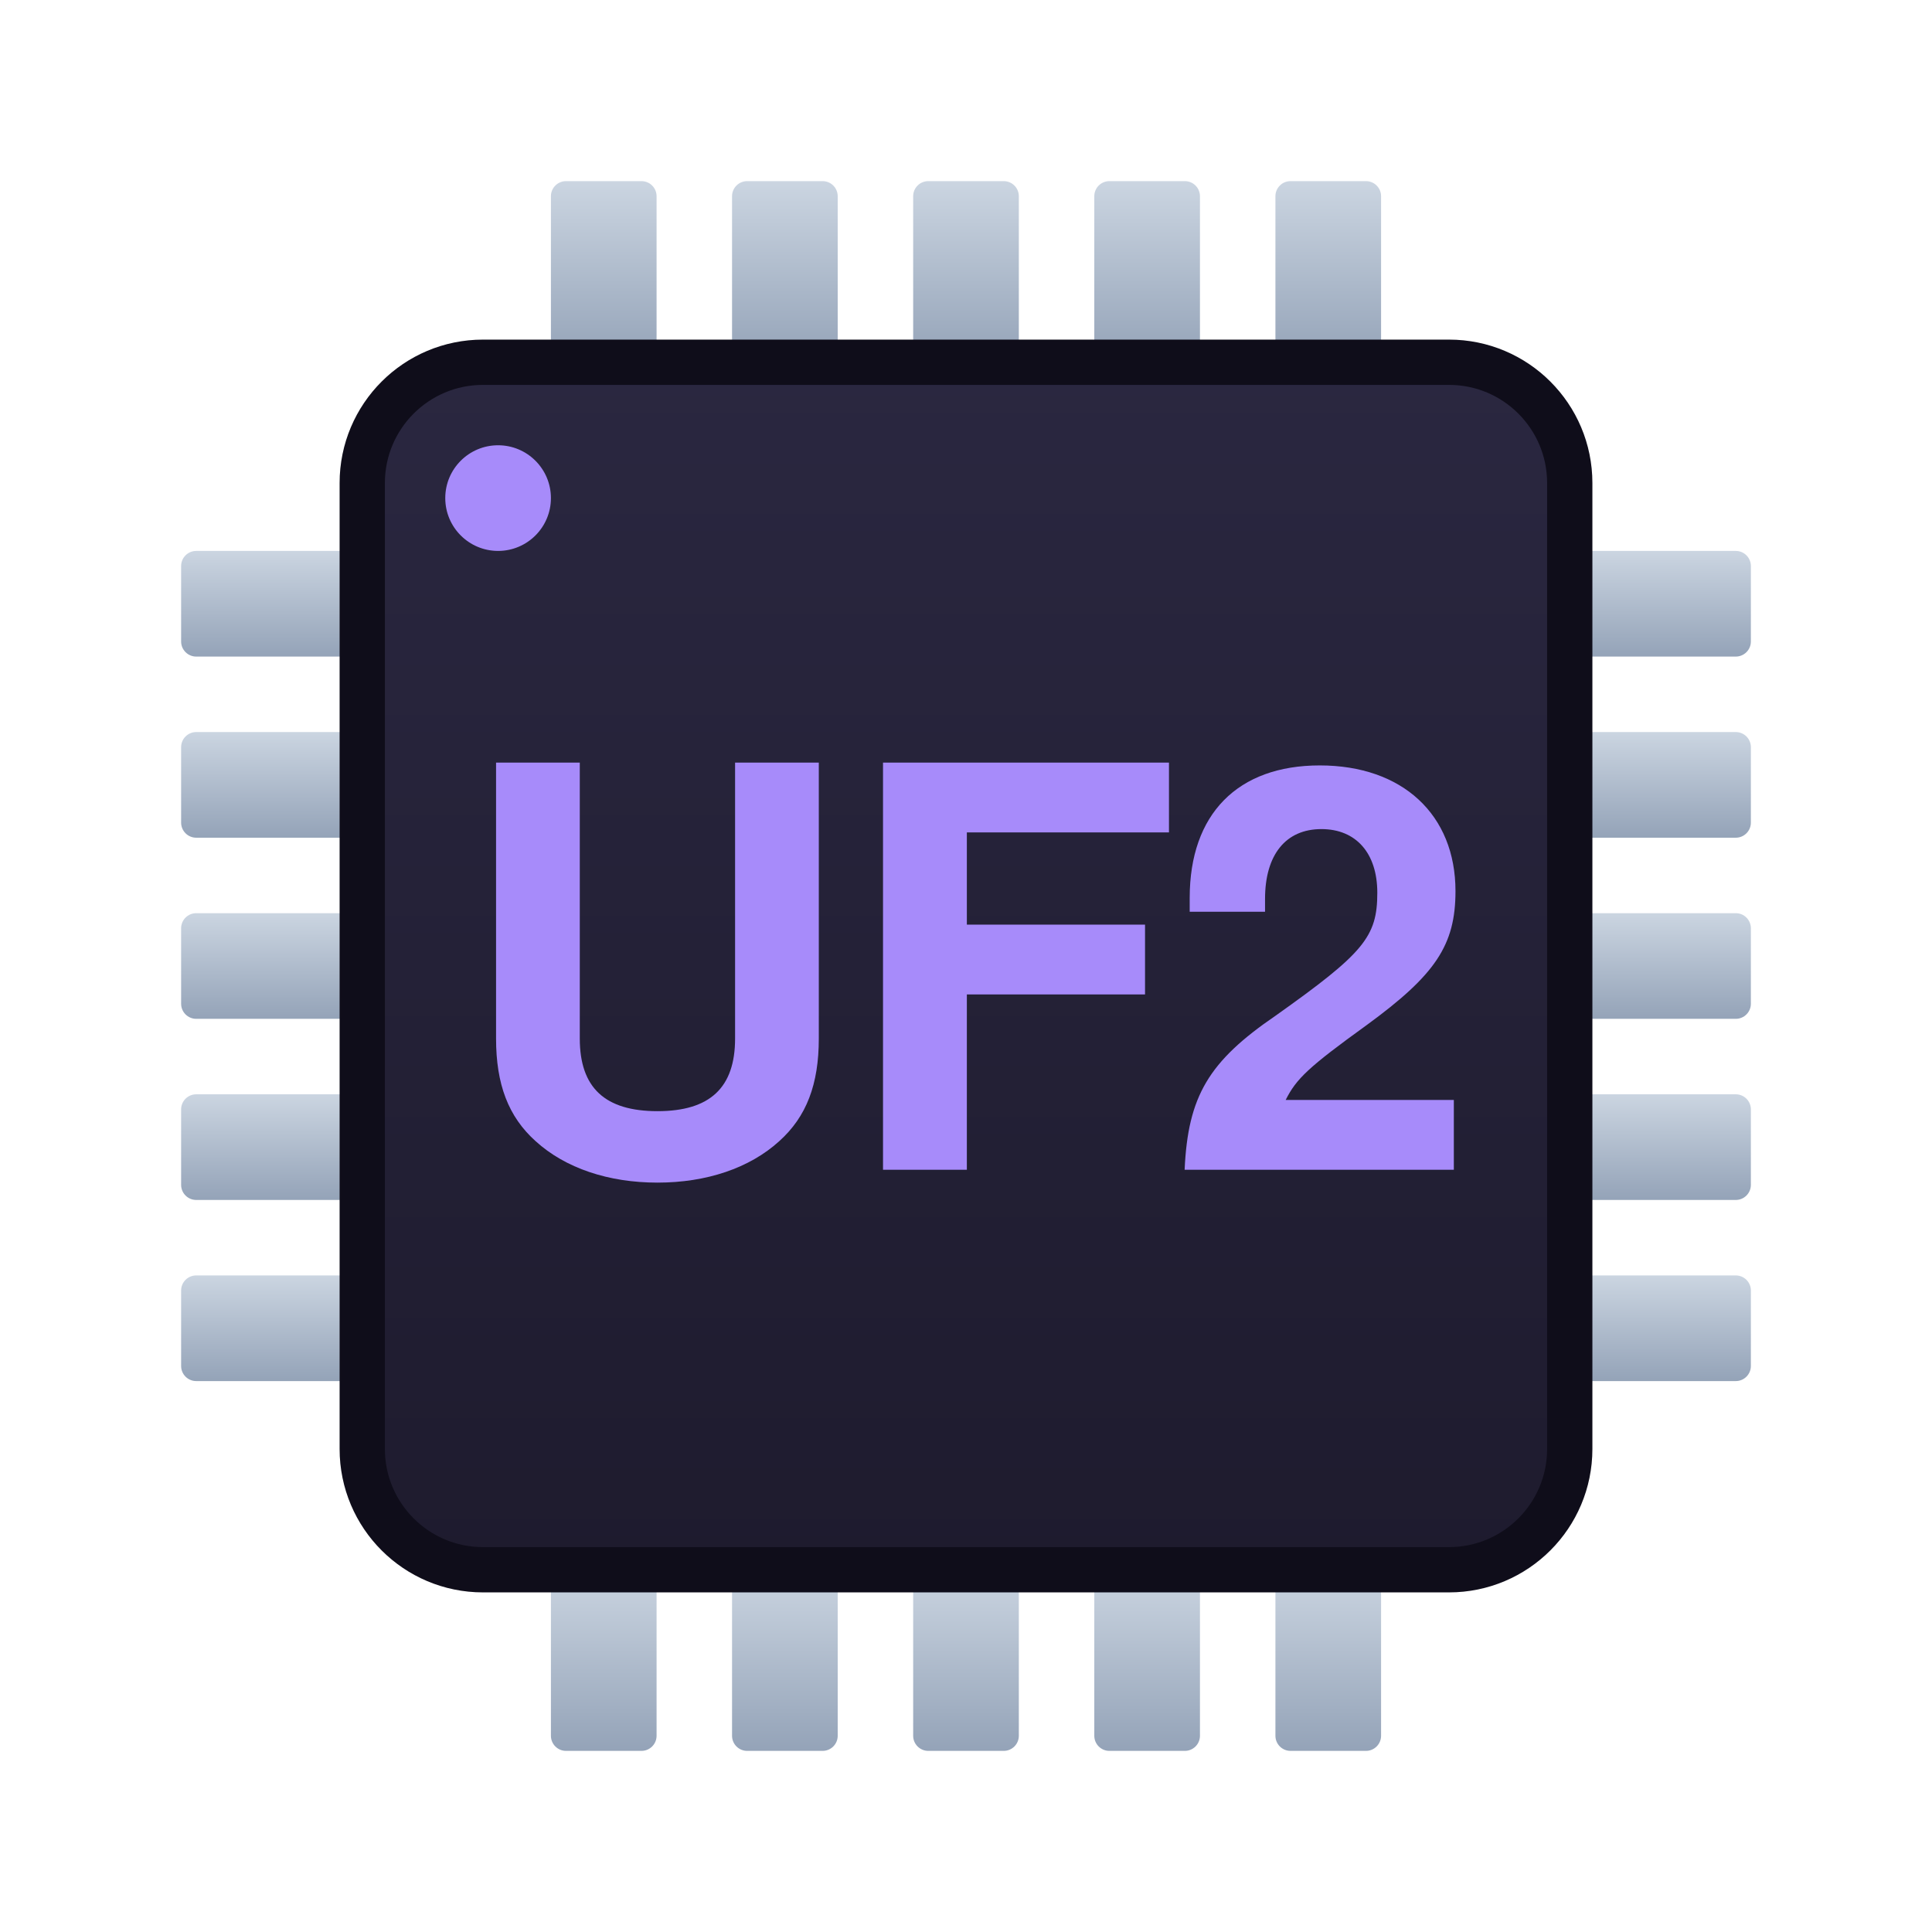
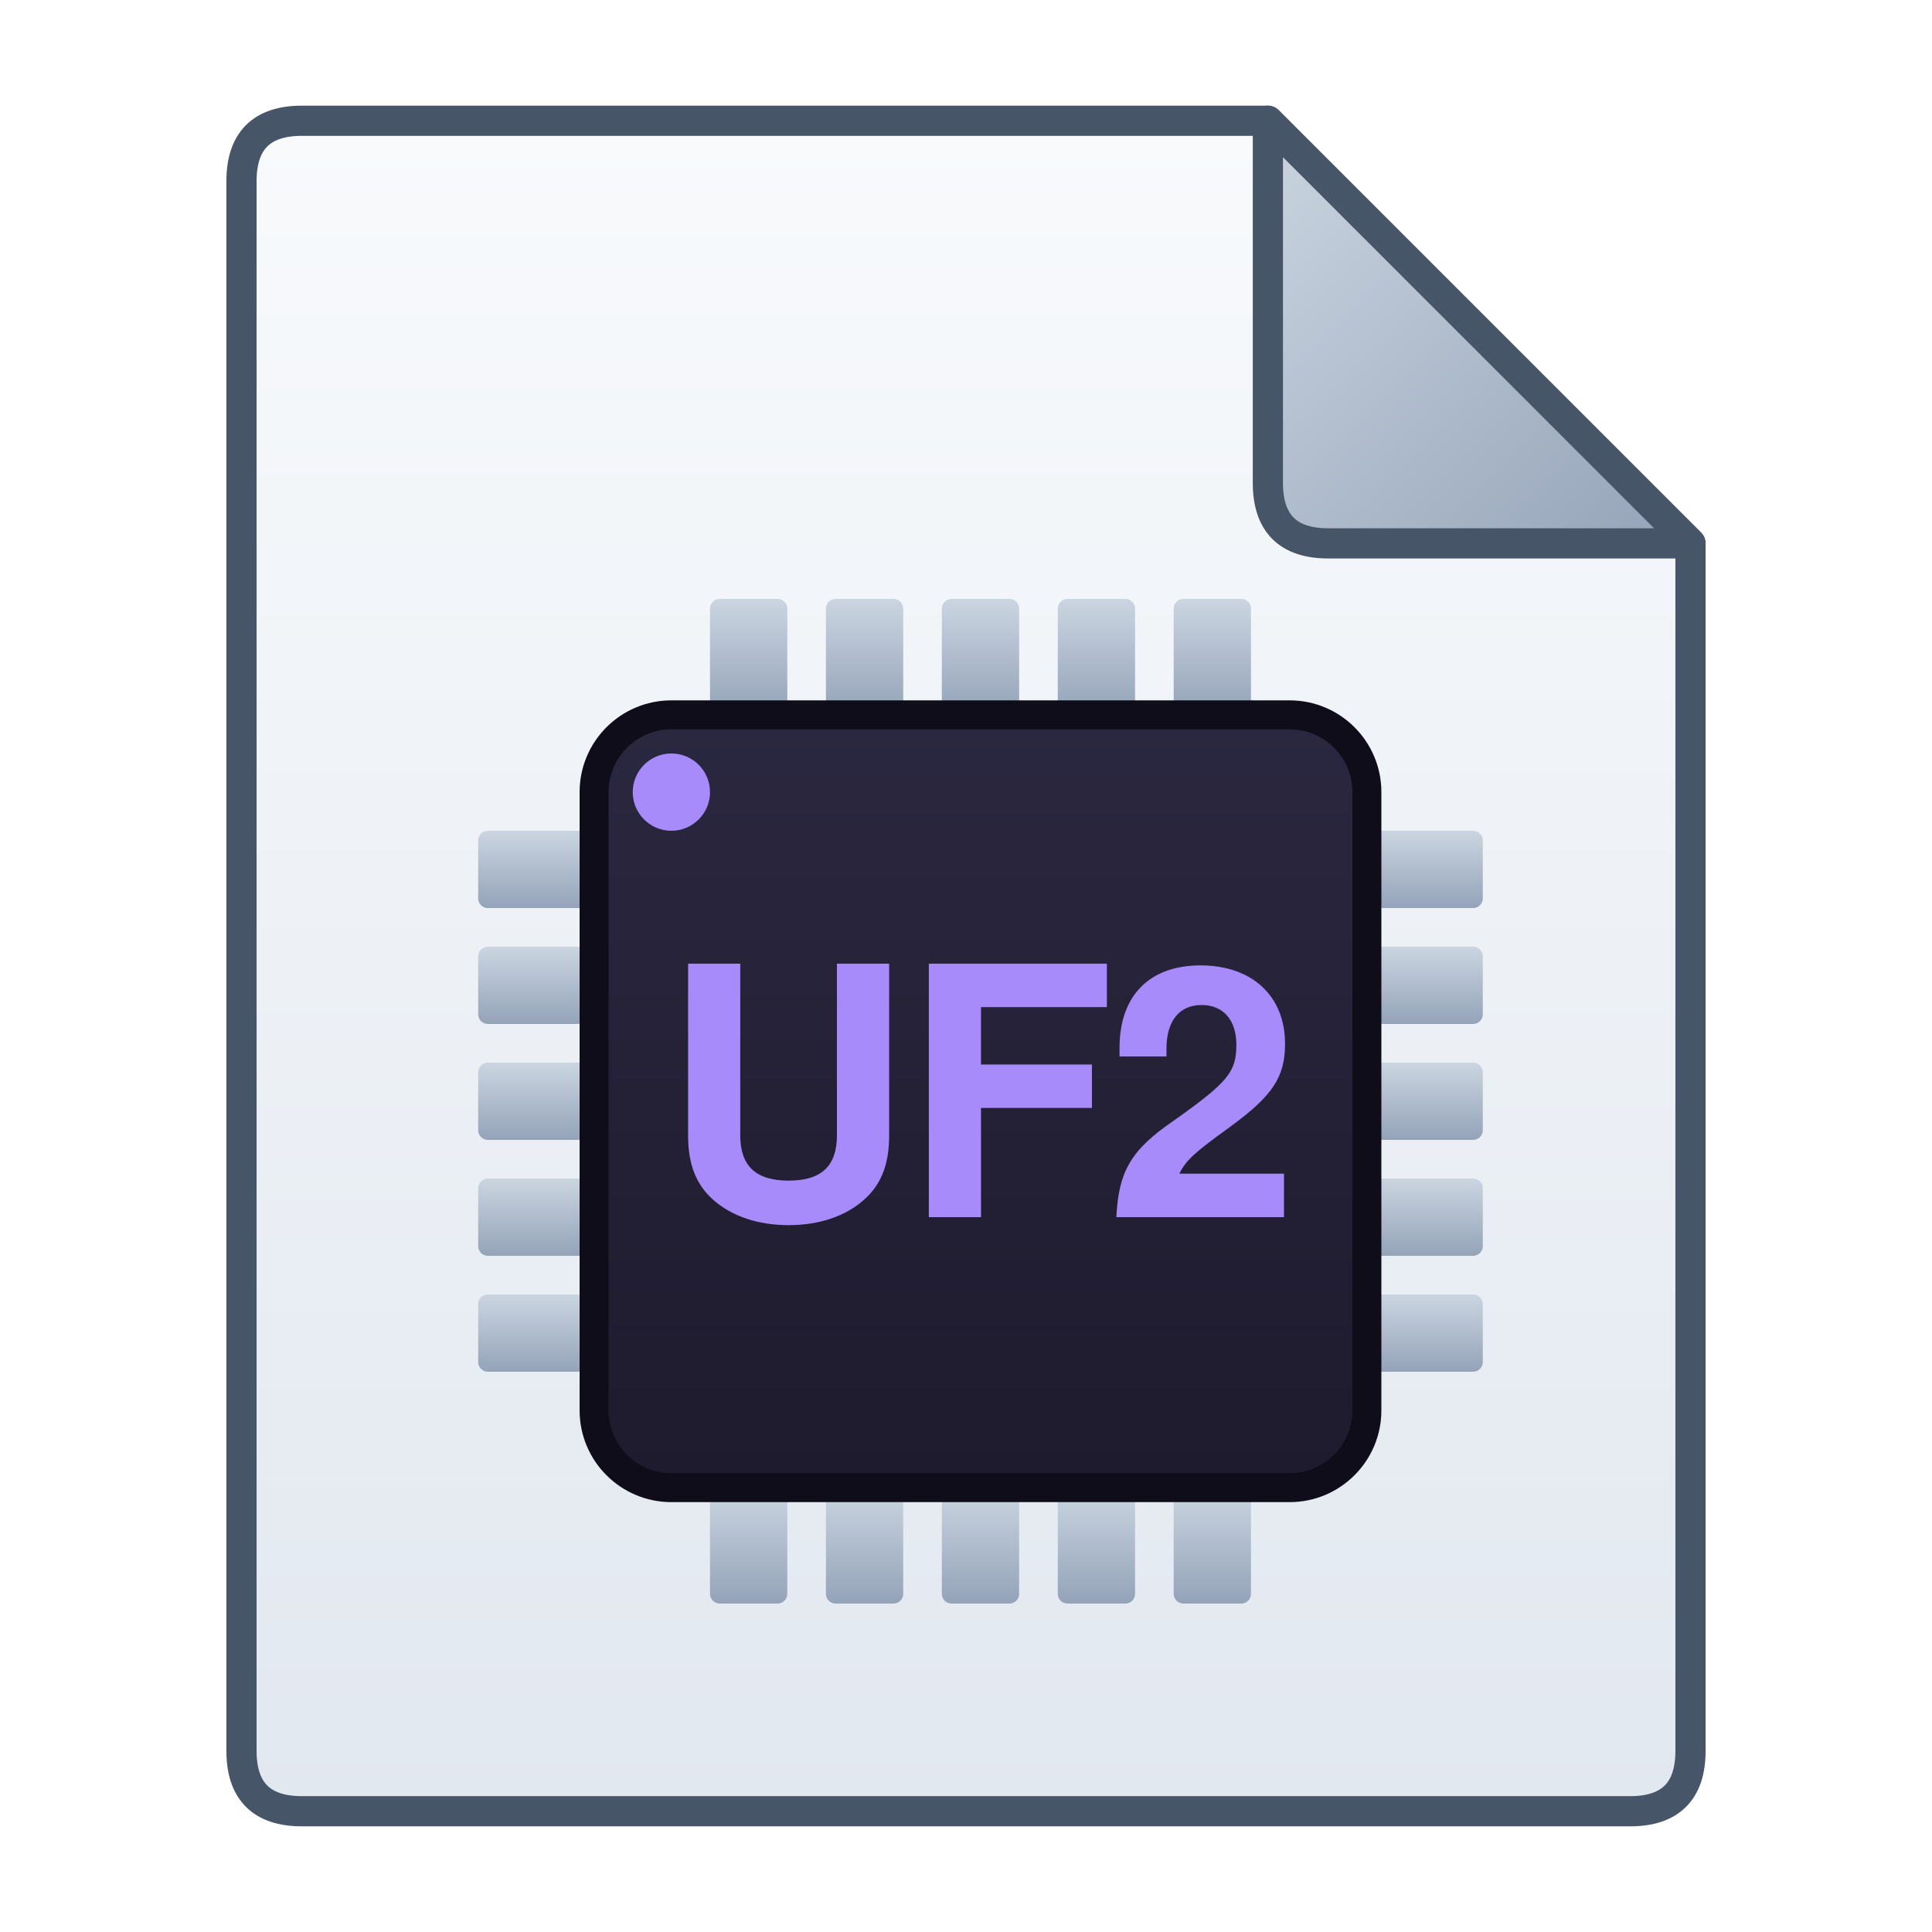
<svg xmlns="http://www.w3.org/2000/svg" viewBox="0 0 256 256" width="256" height="256">
  <defs>
    <linearGradient id="chip" x1="0" y1="0" x2="0" y2="1">
      <stop offset="0" stop-color="#2a2740" />
      <stop offset="1" stop-color="#1e1b2e" />
    </linearGradient>
    <linearGradient id="pin" x1="0" y1="0" x2="0" y2="1">
      <stop offset="0" stop-color="#cbd5e1" />
      <stop offset="1" stop-color="#94a3b8" />
    </linearGradient>
+     <linearGradient id="paper" x1="0" y1="0" x2="0" y2="1">
+       <stop offset="0" stop-color="#f8fafc" />
+       <stop offset="1" stop-color="#e2e8f0" />
+     </linearGradient>
+     <linearGradient id="fold" x1="0" y1="0" x2="1" y2="1">
+       <stop offset="0" stop-color="#cbd5e1" />
+       <stop offset="1" stop-color="#94a3b8" />
+     </linearGradient>
  </defs>
-   <g fill="url(#pin)">
-     <rect x="73" y="24" width="14" height="24" rx="2" />
-     <rect x="97" y="24" width="14" height="24" rx="2" />
-     <rect x="121" y="24" width="14" height="24" rx="2" />
-     <rect x="145" y="24" width="14" height="24" rx="2" />
-     <rect x="169" y="24" width="14" height="24" rx="2" />
-     <rect x="73" y="208" width="14" height="24" rx="2" />
-     <rect x="97" y="208" width="14" height="24" rx="2" />
-     <rect x="121" y="208" width="14" height="24" rx="2" />
-     <rect x="145" y="208" width="14" height="24" rx="2" />
-     <rect x="169" y="208" width="14" height="24" rx="2" />
-     <rect x="24" y="73" width="24" height="14" rx="2" />
-     <rect x="24" y="97" width="24" height="14" rx="2" />
-     <rect x="24" y="121" width="24" height="14" rx="2" />
-     <rect x="24" y="145" width="24" height="14" rx="2" />
-     <rect x="24" y="169" width="24" height="14" rx="2" />
-     <rect x="208" y="73" width="24" height="14" rx="2" />
-     <rect x="208" y="97" width="24" height="14" rx="2" />
-     <rect x="208" y="121" width="24" height="14" rx="2" />
-     <rect x="208" y="145" width="24" height="14" rx="2" />
-     <rect x="208" y="169" width="24" height="14" rx="2" />
+   <path d="M 40 16            L 168 16            L 224 72            L 224 232            Q 224 240 216 240            L 40 240            Q 32 240 32 232            L 32 24            Q 32 16 40 16 Z" fill="url(#paper)" stroke="#475569" stroke-width="4" stroke-linejoin="round" />
+   <path d="M 168 16 L 168 64 Q 168 72 176 72 L 224 72 Z" fill="url(#fold)" stroke="#475569" stroke-width="4" stroke-linejoin="round" />
+   <g transform="translate(48, 64) scale(0.64)">
+     <g fill="url(#pin)">
+       <rect x="72" y="24" width="16" height="24" rx="2" />
+       <rect x="96" y="24" width="16" height="24" rx="2" />
+       <rect x="120" y="24" width="16" height="24" rx="2" />
+       <rect x="144" y="24" width="16" height="24" rx="2" />
+       <rect x="168" y="24" width="16" height="24" rx="2" />
+       <rect x="72" y="208" width="16" height="24" rx="2" />
+       <rect x="96" y="208" width="16" height="24" rx="2" />
+       <rect x="120" y="208" width="16" height="24" rx="2" />
+       <rect x="144" y="208" width="16" height="24" rx="2" />
+       <rect x="168" y="208" width="16" height="24" rx="2" />
+       <rect x="24" y="72" width="24" height="16" rx="2" />
+       <rect x="24" y="96" width="24" height="16" rx="2" />
+       <rect x="24" y="120" width="24" height="16" rx="2" />
+       <rect x="24" y="144" width="24" height="16" rx="2" />
+       <rect x="24" y="168" width="24" height="16" rx="2" />
+       <rect x="208" y="72" width="24" height="16" rx="2" />
+       <rect x="208" y="96" width="24" height="16" rx="2" />
+       <rect x="208" y="120" width="24" height="16" rx="2" />
+       <rect x="208" y="144" width="24" height="16" rx="2" />
+       <rect x="208" y="168" width="24" height="16" rx="2" />
+     </g>
+     <rect x="48" y="48" width="160" height="160" rx="16" fill="url(#chip)" stroke="#0f0d1a" stroke-width="6" />
+     <circle cx="64" cy="64" r="8" fill="#a78bfa" />
+     <text x="128" y="152" font-family="-apple-system, Helvetica, Arial, sans-serif" font-weight="800" font-size="72" text-anchor="middle" fill="#a78bfa" letter-spacing="-2">UF2</text>
  </g>
-   <rect x="48" y="48" width="160" height="160" rx="16" fill="url(#chip)" stroke="#0f0d1a" stroke-width="6" />
-   <circle cx="66" cy="66" r="7" fill="#a78bfa" />
-   <text x="128" y="155" font-family="-apple-system, Helvetica, Arial, sans-serif" font-weight="800" font-size="74" text-anchor="middle" fill="#a78bfa" letter-spacing="-2">UF2</text>
</svg>
